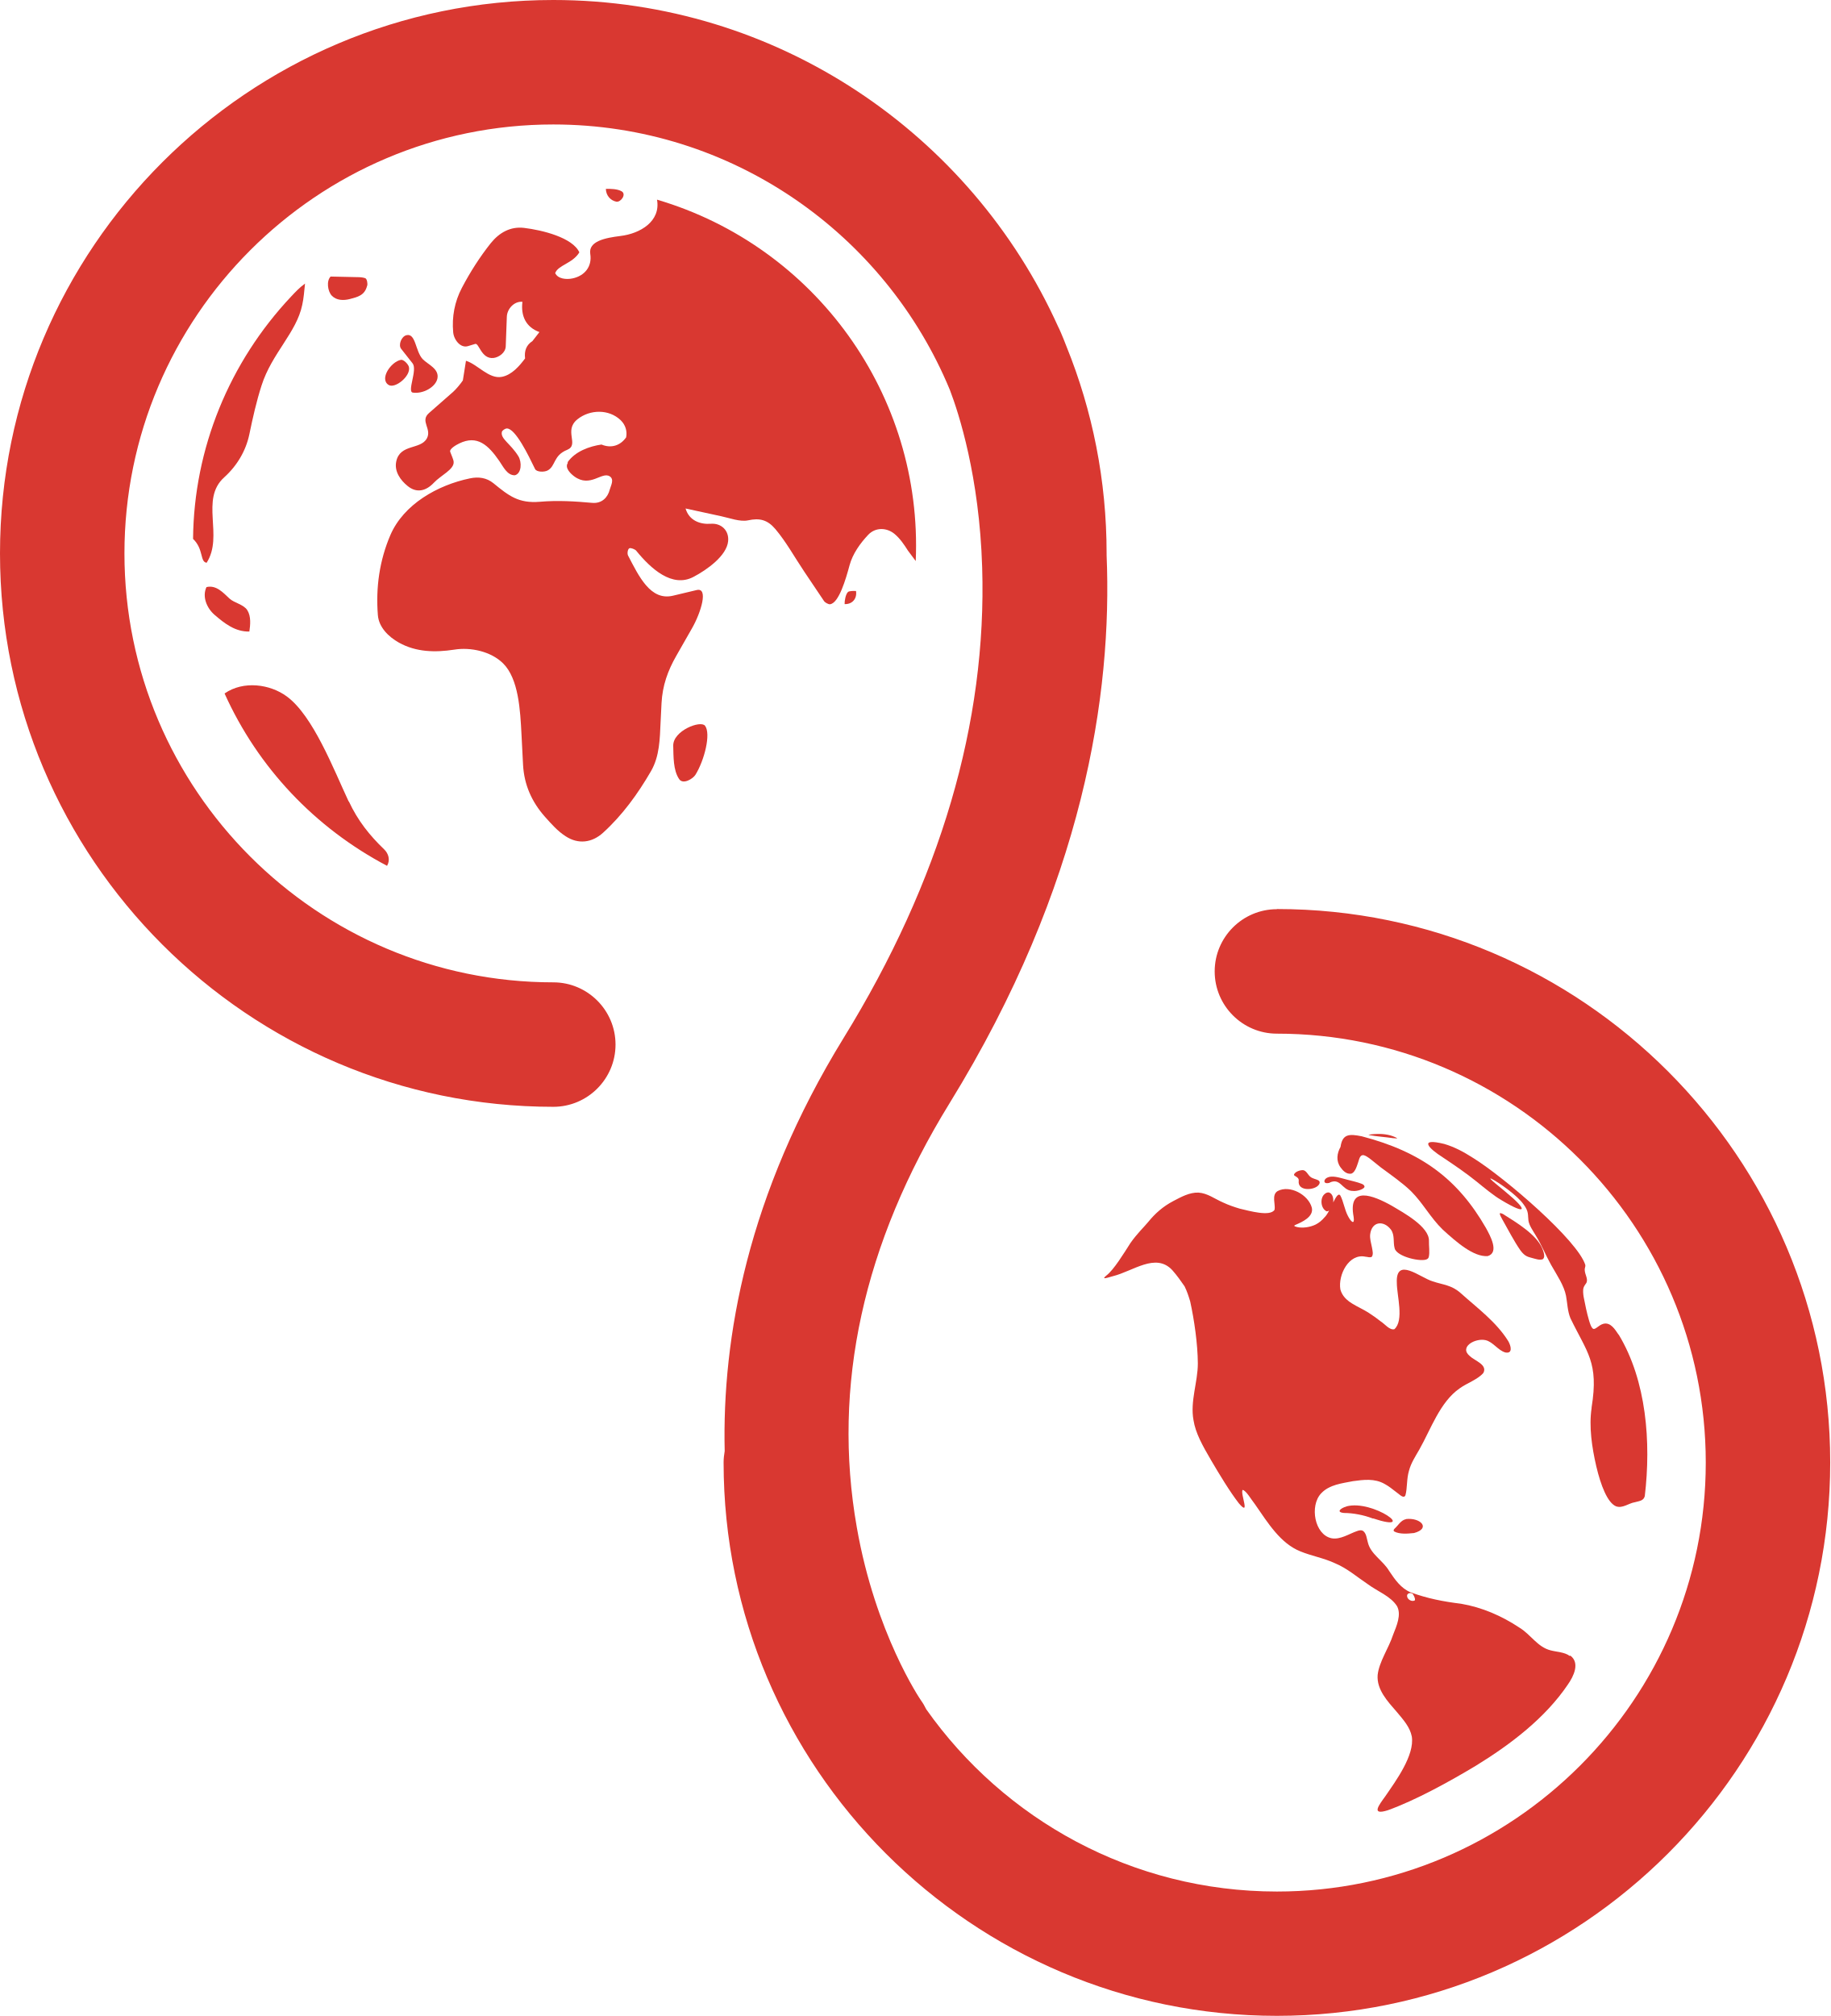
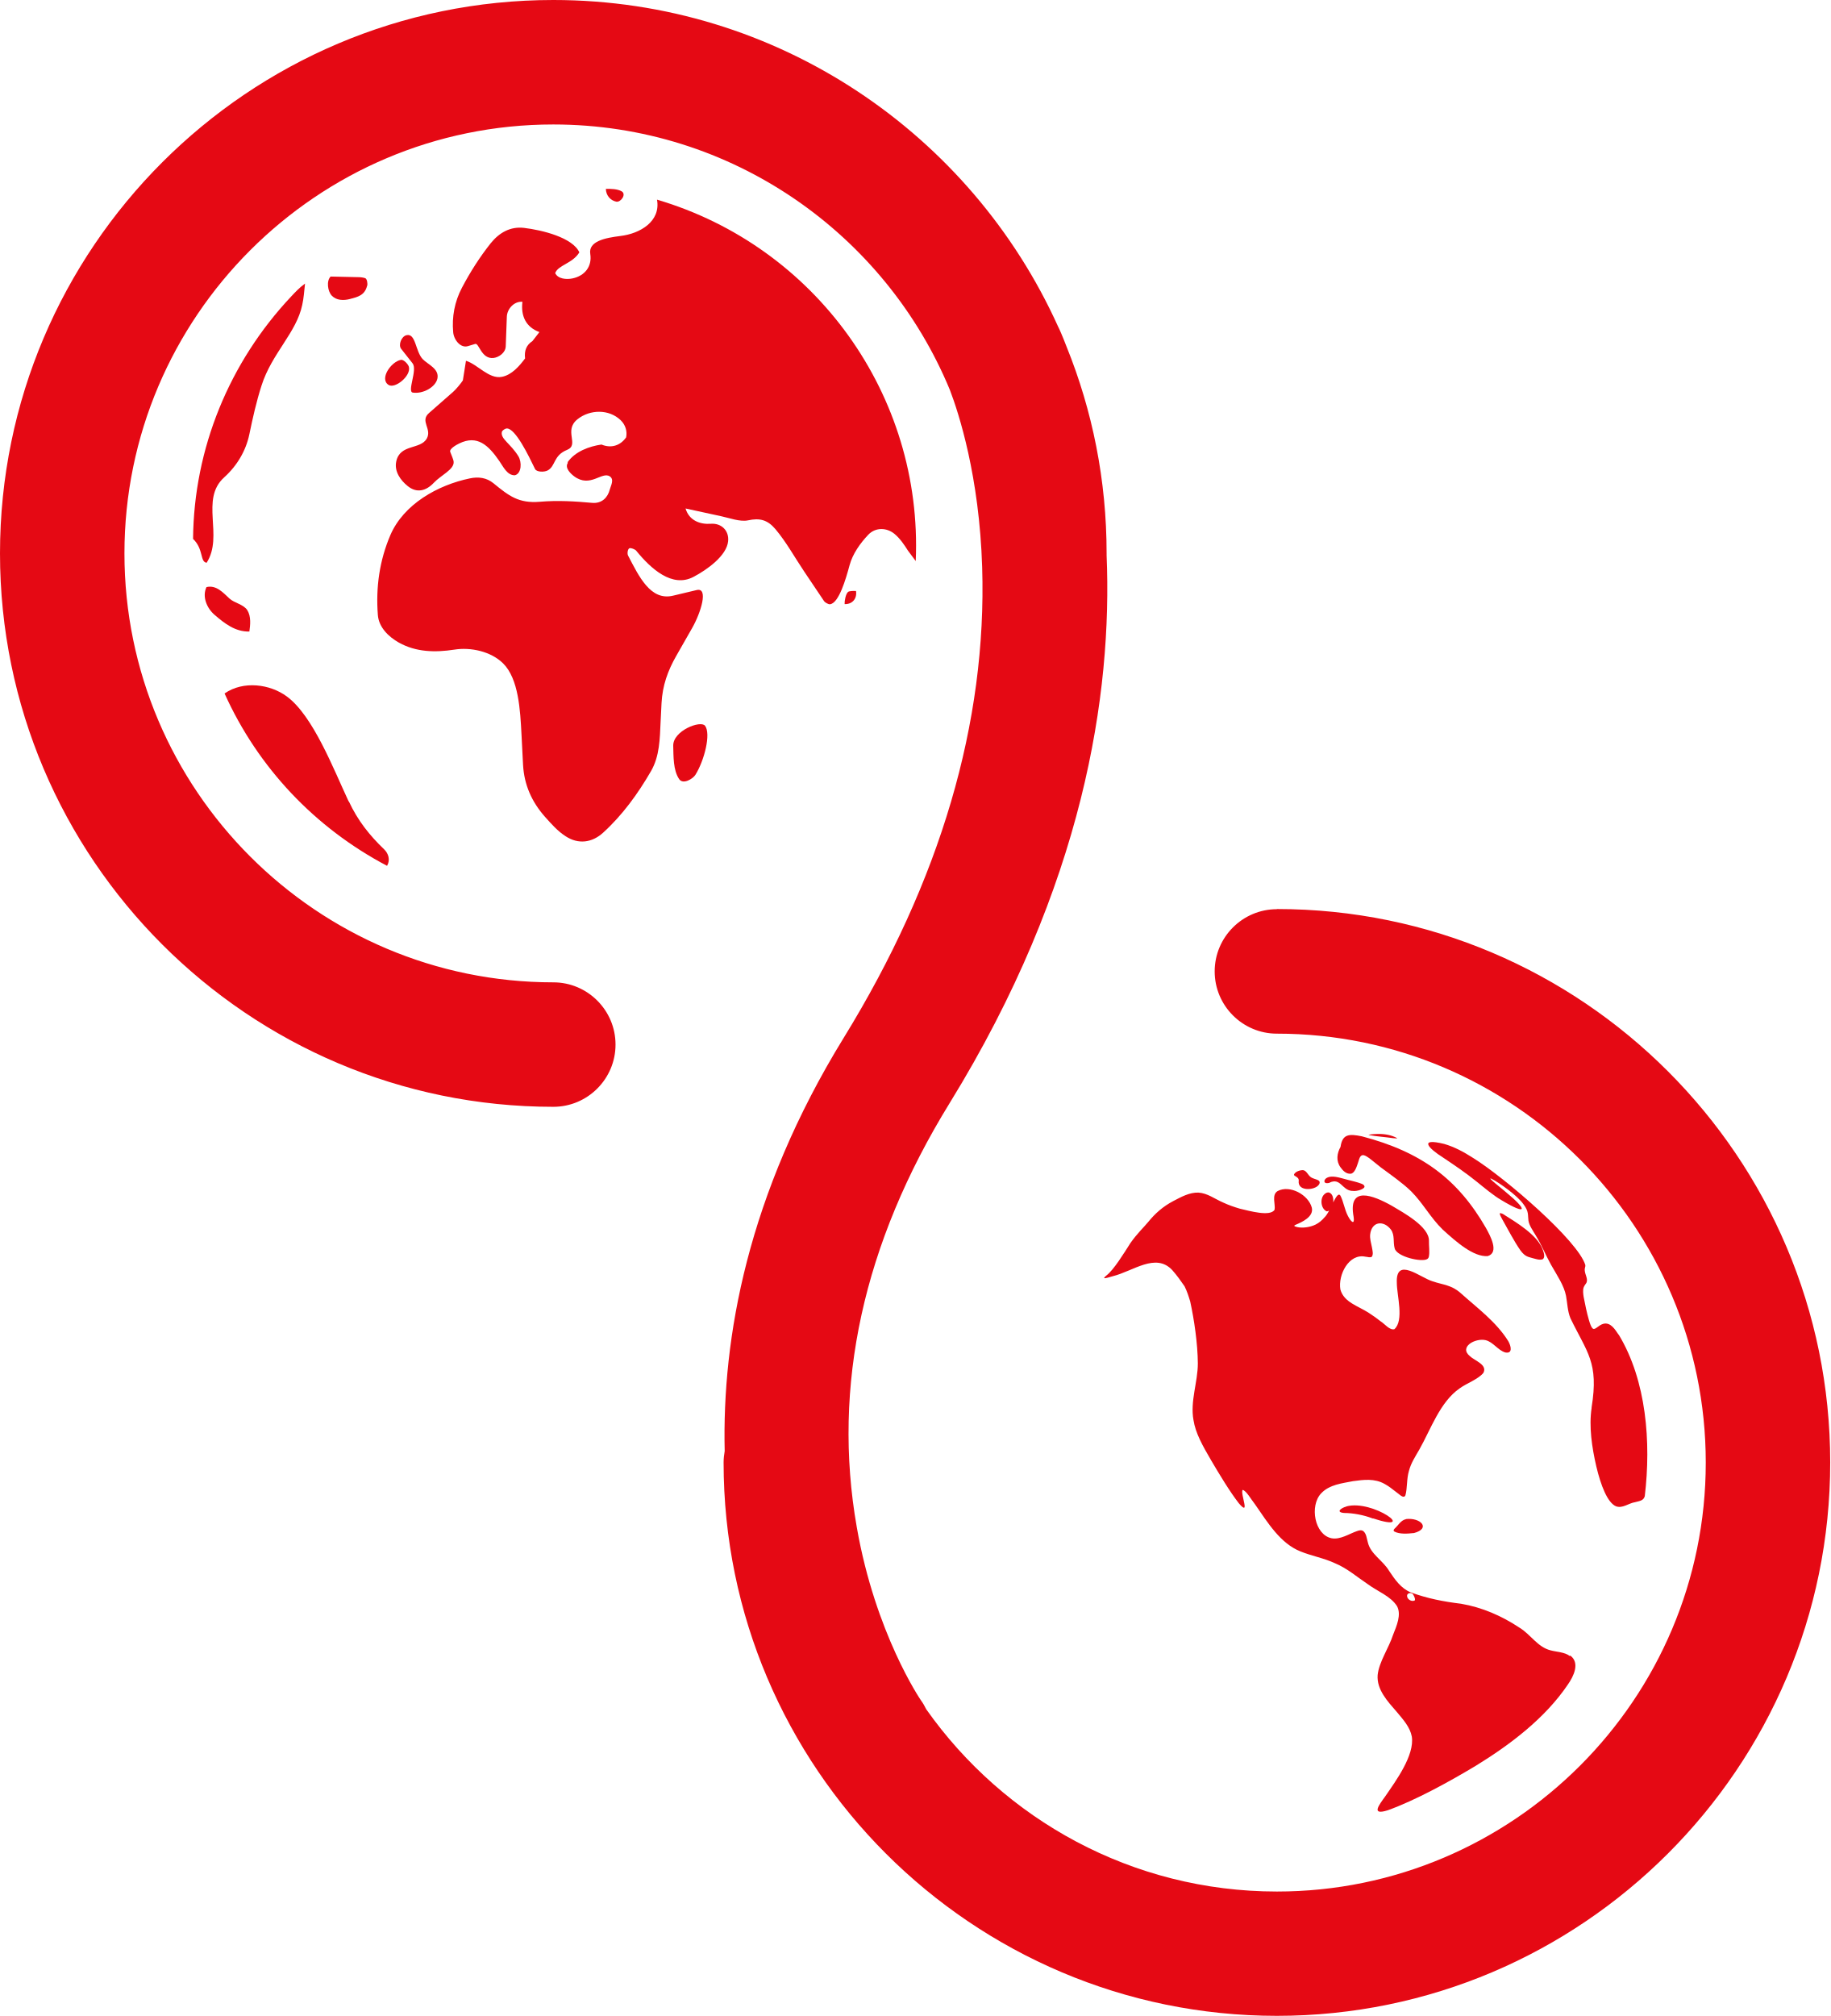
<svg xmlns="http://www.w3.org/2000/svg" id="Layer_2" data-name="Layer 2" viewBox="0 0 117.36 129.25">
  <defs>
    <style>
      .cls-1 {
-         fill: #d93831;
+         fill: #e50914;
      }
    </style>
  </defs>
  <g id="Layer_1-2" data-name="Layer 1">
    <g>
      <g>
        <path class="cls-1" d="M36.4,29.63c.48-.69,1.4-1.02,2.17-1.13.62.26,1.21.07,1.58-.46.08-.39-.04-.8-.35-1.1-.75-.72-1.97-.7-2.77-.06-.91.73.14,1.63-.66,1.96-.9.36-.73,1.04-1.25,1.32-.22.12-.71.11-.81-.09-.42-.87-1.26-2.61-1.81-2.6-.1,0-.3.12-.32.23-.09.44.56.74,1.06,1.55.23.38.21,1.1-.22,1.22-.5.02-.76-.57-1-.91-.71-1.03-1.42-1.69-2.57-1.13-.19.09-.65.35-.58.54.08.23.21.48.22.64.04.49-.82.86-1.27,1.34-.49.52-1.09.69-1.68.21-.46-.37-.87-.94-.73-1.58.24-1.13,1.56-.74,1.96-1.47.34-.62-.46-1.11.14-1.63l1.55-1.36c.19-.17.48-.52.62-.73l.2-1.26c.75.23,1.47,1.19,2.3,1.03.64-.12,1.14-.71,1.49-1.18-.06-.49.08-.86.47-1.11l.45-.58c-.88-.32-1.2-1.05-1.09-1.94-.51-.05-.98.43-1,.96l-.07,1.89c-.01.42-.45.71-.78.75-.79.09-.93-.98-1.18-.9l-.46.14c-.48.15-.91-.41-.95-.89-.09-.98.09-1.96.56-2.85.53-1.01,1.15-1.98,1.85-2.86.55-.68,1.26-1.08,2.13-.98,1.17.14,3.12.62,3.55,1.57-.44.72-1.36.81-1.55,1.33.18.38.73.42,1.11.34.77-.16,1.27-.75,1.14-1.57s.97-1.03,1.93-1.15c1.27-.15,2.6-.94,2.35-2.33,10.17,3,17.05,12.55,16.59,23.17l-.5-.67c-.24-.38-.51-.78-.86-1.07-.51-.42-1.23-.43-1.69.06-.51.54-.99,1.21-1.19,1.94-.24.89-.69,2.45-1.26,2.51-.1.01-.31-.11-.37-.19l-1.27-1.89c-.62-.92-1.16-1.91-1.86-2.74-.51-.6-1.01-.72-1.75-.56-.51.11-1.19-.15-1.71-.26l-2.3-.5c.23.78.94,1.03,1.62.98s1.18.44,1.11,1.12c-.09.92-1.33,1.82-2.23,2.29-1.36.71-2.72-.52-3.67-1.69-.07-.08-.33-.19-.43-.15-.11.05-.15.33-.09.46.7,1.34,1.44,2.93,2.89,2.58l1.51-.36c.78-.19.28,1.44-.29,2.44l-1.01,1.77c-.55.96-.89,1.91-.95,3.04l-.06,1.21c-.05,1.08-.06,2.18-.61,3.14-.85,1.47-1.84,2.83-3.07,3.95-.72.66-1.6.76-2.4.24-.52-.33-.92-.79-1.34-1.26-.84-.95-1.33-2.04-1.4-3.33l-.1-1.95c-.08-1.53-.18-3.56-1.18-4.55-.78-.77-2.08-1.05-3.13-.88-1.24.19-2.45.16-3.55-.45-.66-.37-1.29-.98-1.35-1.77-.14-1.78.11-3.51.8-5.12.85-1.98,3.03-3.21,5.1-3.64.56-.12,1.08-.04,1.51.31,1,.82,1.62,1.3,2.97,1.19,1.16-.1,2.26-.03,3.37.07.61.05.99-.34,1.12-.85.06-.24.31-.65,0-.85-.51-.33-1.25.76-2.28,0-.19-.14-.63-.53-.41-.86Z" />
        <path class="cls-1" d="M22.37,51.38c.57,1.23,1.34,2.19,2.26,3.07.28.27.41.68.19,1.06-4.63-2.44-8.28-6.3-10.42-11.05,1.21-.84,2.92-.6,3.99.19,1.68,1.23,2.99,4.64,3.97,6.74Z" />
        <path class="cls-1" d="M14.38,30.6c-1.58,1.42-.02,3.75-1.13,5.48-.44-.06-.18-.87-.87-1.53.05-5.8,2.33-11.33,6.28-15.53.31-.33.52-.56.9-.84-.06.54-.08.92-.18,1.37-.37,1.78-1.95,3.1-2.61,5.17-.33,1.03-.56,2.06-.78,3.12s-.79,2.02-1.61,2.76Z" />
        <path class="cls-1" d="M43.55,49.95c-.39-.57-.36-1.47-.38-2.13-.03-.97,1.76-1.66,2.04-1.29.39.51-.04,2.22-.62,3.15-.16.25-.79.64-1.04.27Z" />
        <path class="cls-1" d="M15.86,39.13c.25.38.19.95.13,1.36-.9.02-1.58-.51-2.23-1.07-.5-.43-.81-1.17-.52-1.78.63-.15,1.07.36,1.47.73.31.29.9.37,1.15.75Z" />
        <path class="cls-1" d="M26.47,25.17c-.38-.06.31-1.45-.01-1.87l-.74-.94c-.19-.25.02-.79.34-.87.61-.15.57,1.04,1.05,1.54.33.34,1.06.61.94,1.23-.11.56-.93,1.01-1.58.91Z" />
        <path class="cls-1" d="M23.54,18.32c-.15.62-.61.72-1.1.85-.42.11-.87.09-1.16-.21-.27-.28-.36-.95-.08-1.23l1.81.04c.13,0,.33.03.42.07.11.05.15.36.12.48Z" />
        <path class="cls-1" d="M24.92,24.68c-.61-.38.15-1.49.79-1.61.17-.03.46.27.51.45.15.58-.89,1.42-1.3,1.16Z" />
        <path class="cls-1" d="M39.87,12.27c.31.19-.06.71-.35.66-.39-.08-.66-.41-.67-.82.31-.01.75,0,1.02.16Z" />
        <path class="cls-1" d="M54.89,37.89c.08.49-.24.86-.73.84-.01-.21.07-.65.22-.78.07-.06.33-.07.5-.06Z" />
      </g>
      <g>
        <path class="cls-1" d="M100.66,106.17c-.32-.25-.84-.26-1.22-.36-.85-.21-1.26-1-2.01-1.46-1.13-.75-2.39-1.3-3.74-1.53-1.14-.14-2.17-.34-3.23-.73-.63-.26-1.01-.82-1.38-1.37-.4-.68-1.19-1.07-1.37-1.84-.08-.28-.09-.53-.27-.7-.1-.09-.24-.09-.42-.02-.5.17-1.08.57-1.64.46-1.09-.23-1.41-2.08-.67-2.87l.02-.02c.52-.55,1.33-.63,2.03-.77.67-.09,1.38-.19,2.03.18.26.14.51.34.74.52.19.12.47.46.59.21.13-.46.07-1.06.23-1.58.13-.5.42-.93.67-1.37.73-1.29,1.32-3.04,2.58-3.91.45-.33,1.17-.57,1.52-.99.28-.53-.56-.78-.86-1.07-.73-.59.34-1.18,1-1.03.48.11.8.66,1.27.79.48.09.37-.4.19-.72-.77-1.24-1.99-2.13-3.06-3.09-.6-.53-1.12-.52-1.79-.75-.79-.23-2.38-1.62-2.3.1,0,.81.48,2.41-.16,2.97-.31.07-.6-.33-.87-.5-.24-.19-.5-.38-.77-.55-.69-.45-1.59-.67-1.82-1.5-.16-.94.55-2.33,1.61-2.1.16.01.29.08.41,0,.1-.16.05-.35,0-.62-.05-.25-.14-.54-.11-.81.1-.84.86-.92,1.33-.31.26.36.13.8.24,1.2.13.55,1.76.91,2.09.69.05-.03.09-.09.1-.14.07-.3,0-.71.01-1.03.02-.91-1.65-1.81-2.37-2.24-1.23-.69-2.84-1.32-2.46.71.08.53-.16.34-.37-.07-.21-.4-.28-.92-.48-1.3-.12-.18-.28.08-.46.44.03-.27-.04-.55-.25-.63-.12-.04-.24.03-.32.11-.28.25-.24.91.15,1.09h.03s.09-.02.13-.05c-.1.19-.2.35-.3.44-.16.19-.35.35-.57.46-.35.17-.83.24-1.18.16-.21-.05-.24-.09-.09-.15.4-.17,1.16-.51,1.03-1.09-.22-.84-1.42-1.48-2.19-1.07-.41.24-.13.86-.2,1.2-.28.46-1.62.07-2.23-.07-.37-.11-.72-.23-1.06-.39-.56-.24-1-.6-1.59-.64-.58-.02-1.11.28-1.61.54-.67.35-1.18.81-1.61,1.34-.28.34-.71.74-1.14,1.35-.41.64-1.07,1.73-1.55,2.09-.28.24-.12.2.42.04,1.3-.32,2.75-1.53,3.81-.39.31.35.54.68.79,1.04.17.35.25.61.36.97.26,1.19.48,2.7.49,3.97,0,1.2-.5,2.42-.28,3.63.13.84.58,1.64,1.13,2.58.51.87,1.21,2.03,1.78,2.76.77.9.08-.61.24-.86.24.05.55.62.8.93.83,1.2,1.63,2.5,2.9,3.01.73.3,1.52.43,2.24.77.77.32,1.39.87,2.11,1.35.61.45,1.44.75,1.85,1.39.3.55-.03,1.28-.25,1.84-.28.86-.9,1.73-.99,2.58-.07.94.64,1.69,1.24,2.38.4.48.83.95.95,1.56.19,1.2-1.02,2.84-1.69,3.82-.41.57-.96,1.26.15.91,1.78-.64,3.94-1.83,5.64-2.85,2.25-1.38,4.46-3.07,5.9-5.2.38-.54.8-1.4.16-1.87ZM90.73,102.58v.02c-.2.12-.48-.06-.5-.25-.04-.2.21-.27.35-.17.06.07.18.29.15.4Z" />
        <path class="cls-1" d="M103.79,85.57c-.23-.34-.51-.81-.97-.7-.35.09-.56.48-.72.27-.07-.08-.14-.26-.21-.5-.13-.44-.26-1.06-.34-1.49-.03-.19-.06-.44,0-.61.04-.12.13-.21.18-.3.11-.25-.09-.51-.11-.79-.02-.13.05-.22.04-.34-.47-1.57-5.16-5.6-7.18-6.86-.67-.43-1.23-.72-1.87-.91-1.68-.41-1,.29-.08.87.72.48,1.51,1.02,2.15,1.54.51.41,1.09.9,1.59,1.19,1.65.99,1.74.68.27-.53-.15-.14-1.28-1.01-.89-.83.46.23,1.65,1.06,2.05,1.64.35.47.26.68.31,1.04.05.31.28.63.47.95.37.6.64,1.27.98,1.88.41.72.83,1.33.96,1.99.09.48.09.96.28,1.43,1.07,2.22,1.83,2.82,1.36,5.72v.04c-.18,1.19.02,2.53.3,3.74.29,1.23.72,2.33,1.26,2.56.42.16.82-.2,1.22-.26.29-.08.55-.09.63-.39.41-3.46.11-7.4-1.67-10.35Z" />
        <path class="cls-1" d="M86.62,75.25c.25-.04.37-.44.45-.67.08-.19.1-.55.37-.52.23.04.65.43,1.11.79.65.48,1.38.99,1.92,1.51l.02.02c.76.76,1.23,1.68,2.02,2.45.9.82,1.99,1.77,2.89,1.7.76-.23.15-1.32-.12-1.81-1.79-3.11-4.12-4.87-7.96-5.87-.8-.16-1.24-.16-1.36.68-.23.41-.3.9,0,1.31.15.21.36.43.64.41Z" />
        <path class="cls-1" d="M96.34,77.82c-.29-.15-.14.11,0,.37.36.63.74,1.38,1.16,1.98.31.42.52.41.77.49.2.05.43.14.63.08h.01c.2-.11.08-.45.01-.64-.35-.93-1.66-1.71-2.58-2.29Z" />
        <path class="cls-1" d="M86.33,96.59c-.3.07-.72.36-.14.41.56,0,1.27.13,1.82.35h.04c2.96.97,0-1.24-1.72-.77Z" />
        <path class="cls-1" d="M90.15,97.4c-.32.06-.51.42-.72.6-.06.06-.1.13-.02.19.34.18.85.14,1.21.1h.04c1.12-.3.43-1.01-.51-.9Z" />
        <path class="cls-1" d="M85.26,75.82c.7-.33.79.47,1.42.53h.04c.31.05.85-.14.77-.31-.03-.08-.11-.12-.19-.15-.28-.11-.62-.18-.92-.26-.48-.12-.99-.32-1.34-.09-.09.06-.17.22-.06.29.06.04.17.03.29,0Z" />
        <path class="cls-1" d="M92.71,77.05h.04c.94.12.62-.68-.16-1.04-.35-.21-.9.11-.67.52.16.22.52.44.79.53Z" />
        <path class="cls-1" d="M83.04,75.39c.12.08.25.14.24.3-.09.66.86.64,1.21.35l.02-.02c.13-.12.17-.28,0-.36-.14-.07-.35-.1-.48-.21-.16-.12-.26-.41-.48-.43-.2,0-.48.09-.57.27-.01.04.02.08.05.11Z" />
        <path class="cls-1" d="M87.78,72.77c.48.09,1.08.13,1.55.2.19.02.28.02.26,0h0c-.37-.21-.83-.28-1.25-.27-.32,0-.66.05-.56.08Z" />
      </g>
      <path class="cls-1" d="M81.88,58.29c-2.2,0-3.99,1.79-3.99,3.99s1.79,3.99,3.99,3.99c15.16,0,27.5,12.34,27.5,27.5s-12.34,27.5-27.5,27.5c-9.28,0-17.5-4.62-22.49-11.69-.09-.19-.2-.38-.33-.56-.03-.04-2.93-4.29-4.12-11.11-1.59-9.04.41-18.19,5.95-27.18,8.62-13.99,10.44-26.27,10.07-35.13,0-.04,0-.08,0-.12,0-4.69-.91-9.16-2.57-13.26-.28-.73-.48-1.17-.54-1.28h0C62.28,8.61,49.87,0,35.48,0,15.92,0,0,15.92,0,35.48s15.92,35.48,35.48,35.48c2.2,0,3.99-1.79,3.99-3.99s-1.79-3.99-3.99-3.99c-15.16,0-27.5-12.34-27.5-27.5S20.32,7.98,35.48,7.98c11.46,0,21.3,7.04,25.43,17.02.57,1.49,1.89,5.54,2.07,11.37.31,9.95-2.68,20.1-8.88,30.17-6.19,10.06-7.8,19.27-7.63,26.49-.04.24-.07.48-.07.73,0,19.56,15.92,35.48,35.48,35.48s35.48-15.92,35.48-35.48-15.92-35.48-35.48-35.48Z" />
    </g>
  </g>
</svg>
